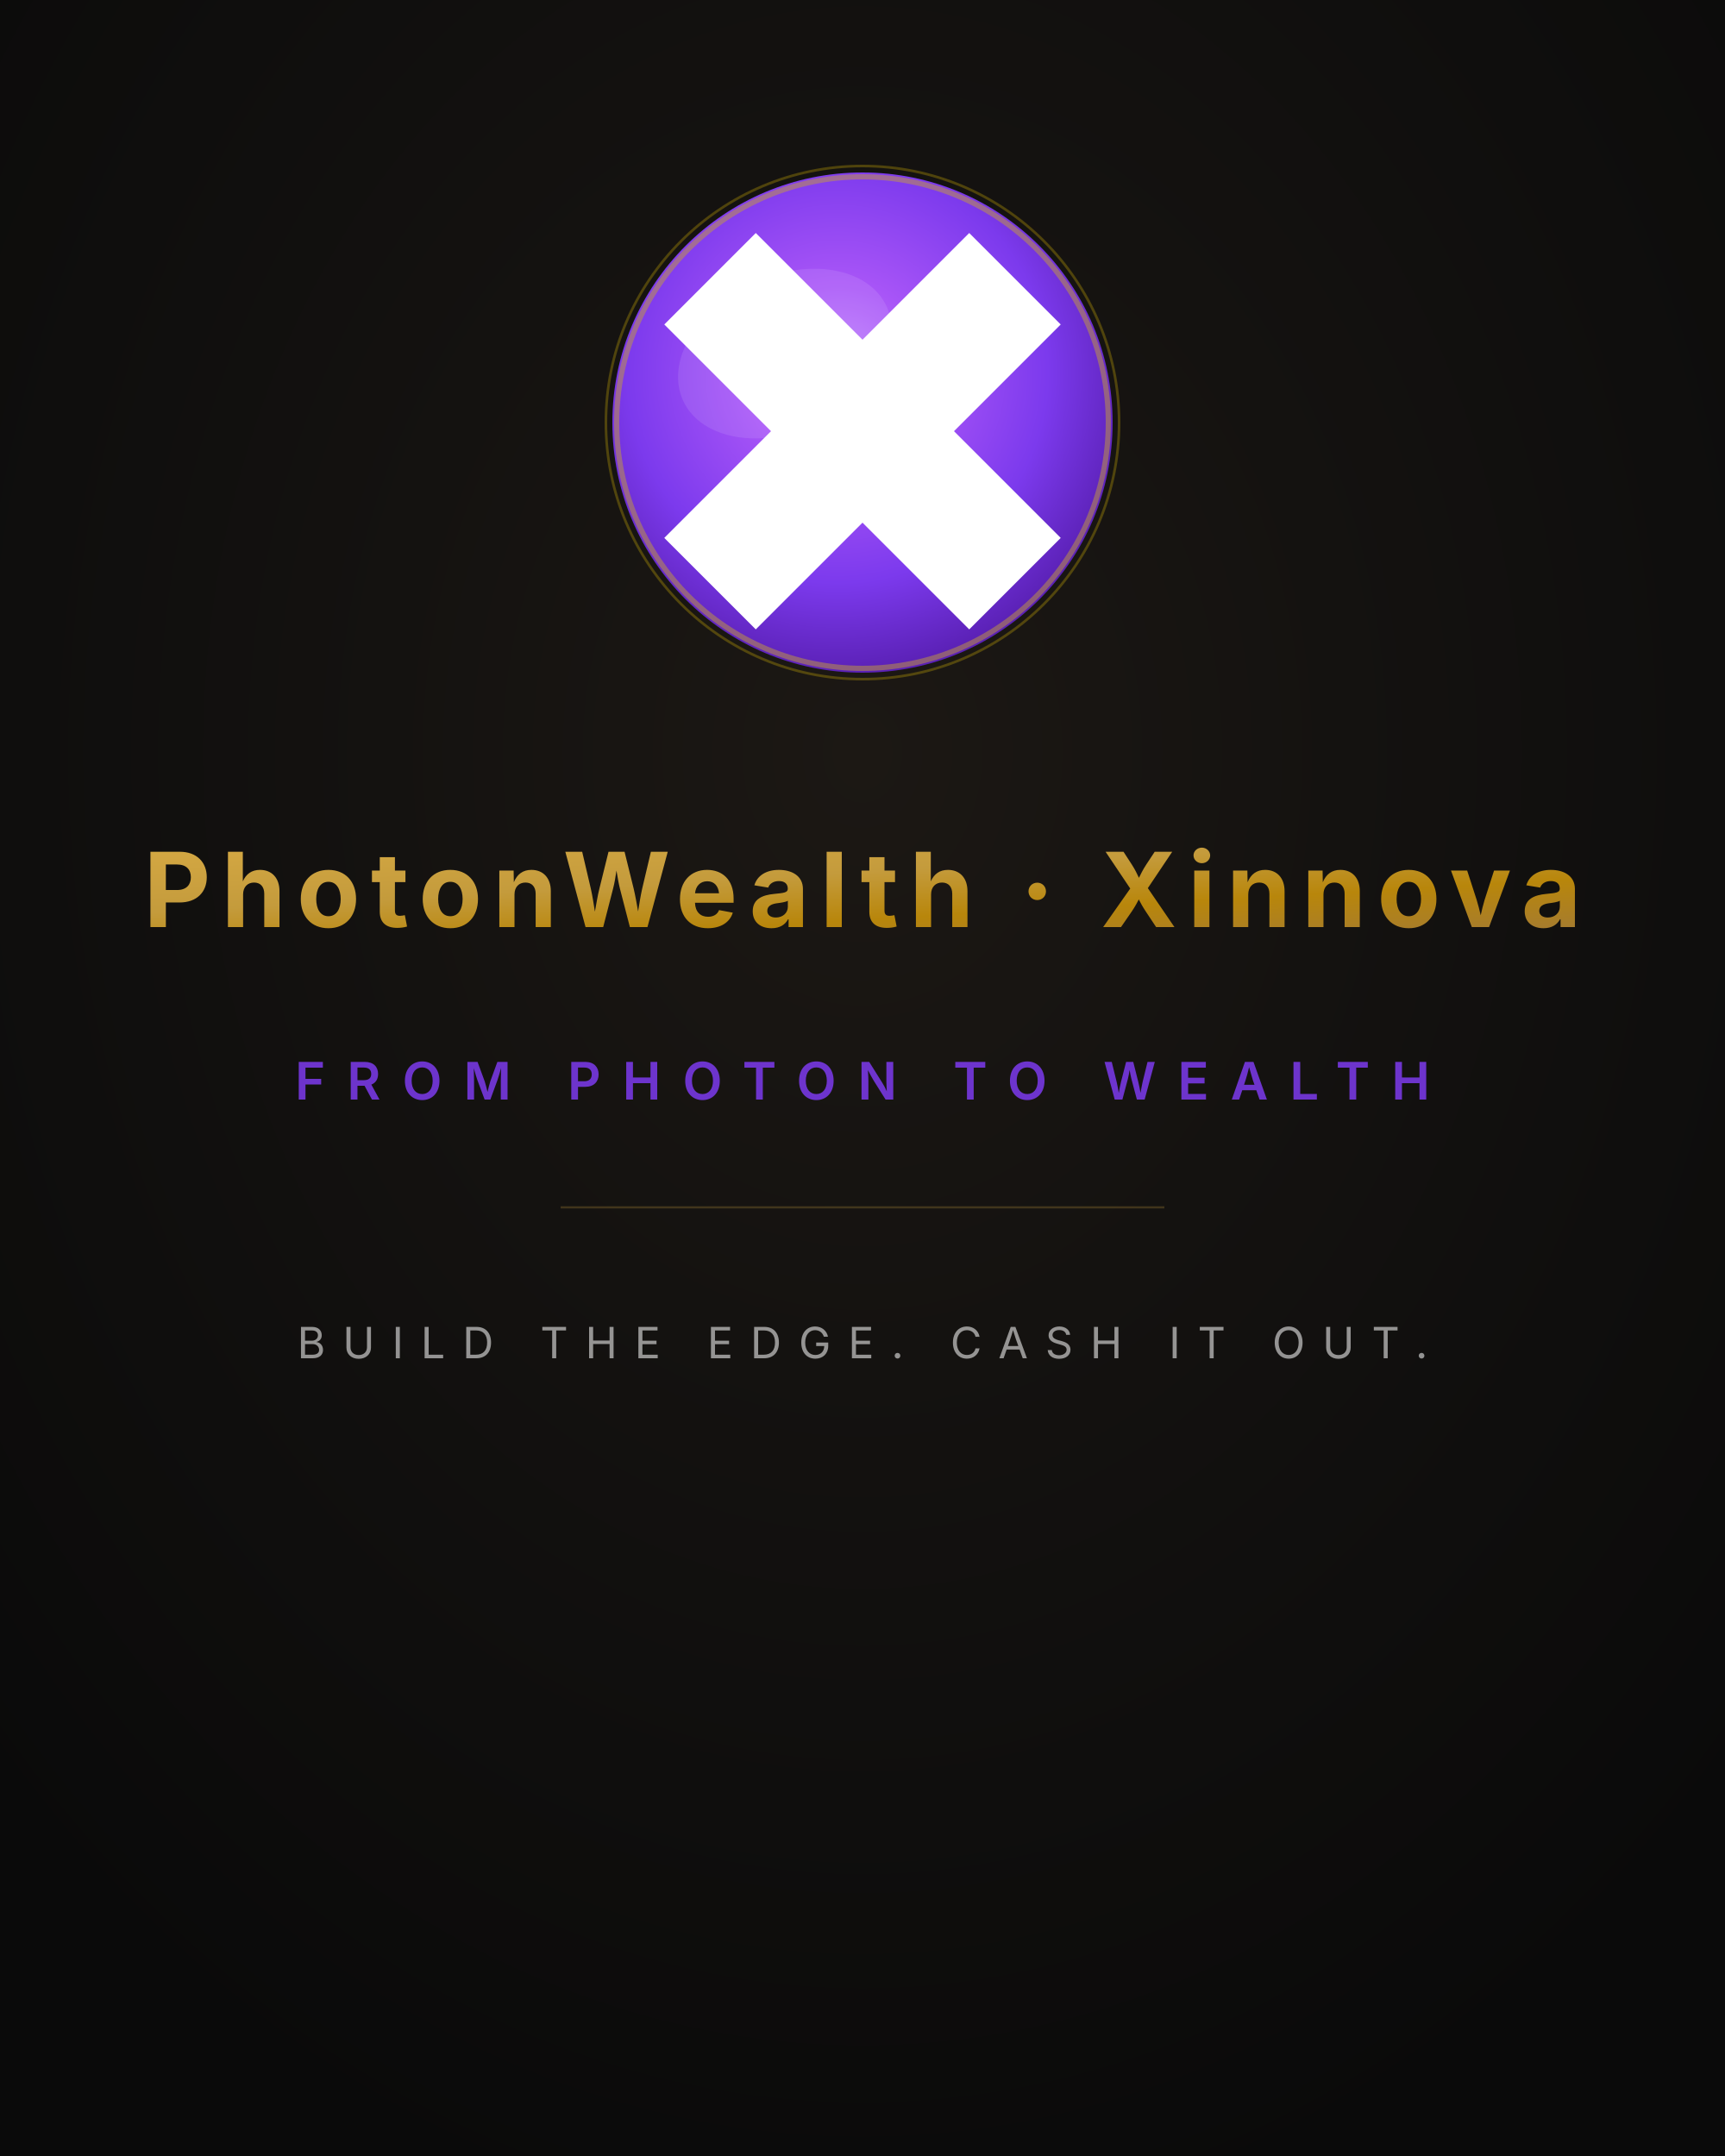
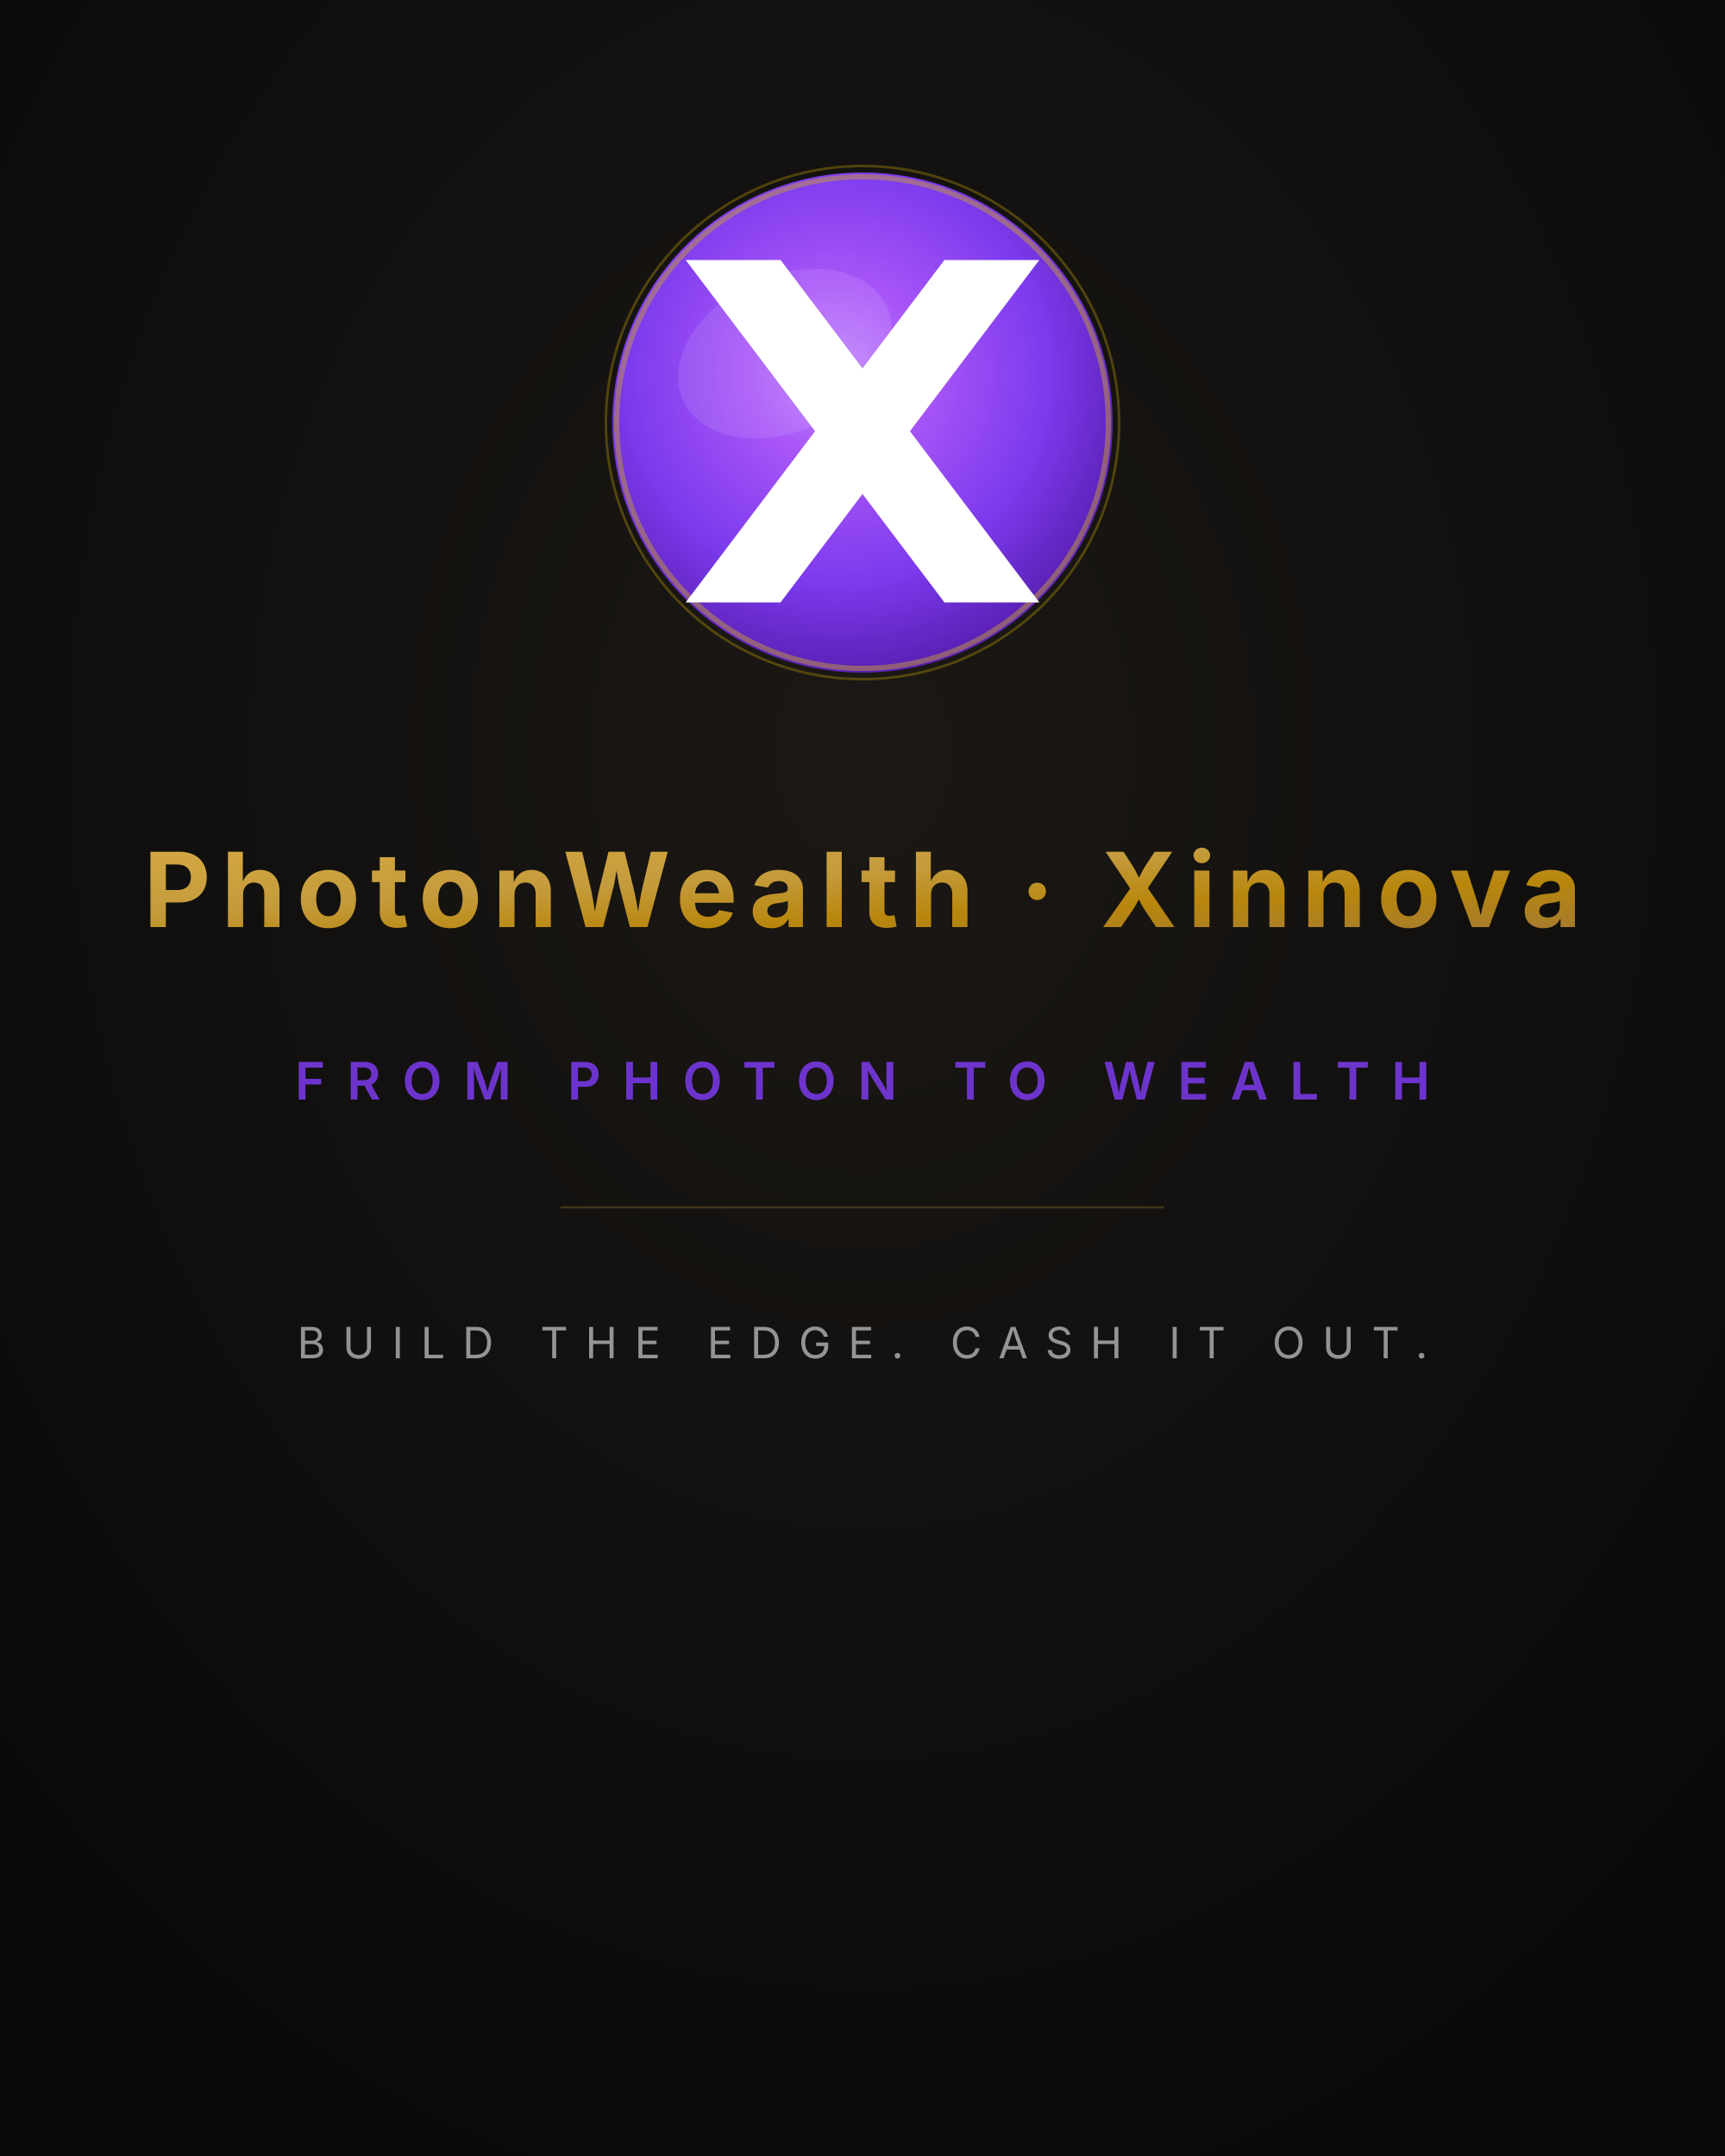
<svg xmlns="http://www.w3.org/2000/svg" viewBox="0 0 400 500" width="400" height="500">
  <defs>
    <radialGradient id="bg-light" cx="50%" cy="35%" r="70%">
      <stop offset="0%" style="stop-color:#1C1814;stop-opacity:1" />
      <stop offset="40%" style="stop-color:#141210;stop-opacity:1" />
      <stop offset="100%" style="stop-color:#0A0A0A;stop-opacity:1" />
    </radialGradient>
    <radialGradient id="purple-badge" cx="45%" cy="40%" r="60%">
      <stop offset="0%" style="stop-color:#C084FC;stop-opacity:1" />
      <stop offset="30%" style="stop-color:#A855F7;stop-opacity:1" />
      <stop offset="70%" style="stop-color:#7C3AED;stop-opacity:1" />
      <stop offset="100%" style="stop-color:#5B21B6;stop-opacity:1" />
    </radialGradient>
    <linearGradient id="gold-text" x1="0%" y1="0%" x2="100%" y2="100%">
      <stop offset="0%" style="stop-color:#D4A843;stop-opacity:1" />
      <stop offset="40%" style="stop-color:#C49B3C;stop-opacity:1" />
      <stop offset="70%" style="stop-color:#B8860B;stop-opacity:1" />
      <stop offset="100%" style="stop-color:#A67C2E;stop-opacity:1" />
    </linearGradient>
  </defs>
  <rect x="0" y="0" width="400" height="500" fill="url(#bg-light)" />
  <g transform="translate(200, 98)">
    <circle cx="0" cy="0" r="58" fill="url(#purple-badge)" />
    <ellipse cx="-18" cy="-16" rx="26" ry="18" fill="#FFFFFF" opacity="0.1" transform="rotate(-25, -18, -16)" />
    <circle cx="0" cy="0" r="57" fill="none" stroke="#C49B3C" stroke-width="1.2" opacity="0.5" />
    <circle cx="0" cy="0" r="59.5" fill="none" stroke="#FFD700" stroke-width="0.6" opacity="0.25" />
-     <g transform="translate(0, 2) rotate(45)">
-       <rect x="-50" y="-15" width="100" height="30" fill="#FFFFFF" />
-       <rect x="-15" y="-50" width="30" height="100" fill="#FFFFFF" />
+     <g transform="translate(0, 2)">
+       <path d="M 19,-39.7 L 41,-39.7 L -19,39.7 L -41,39.7 Z" fill="#FFFFFF" />
+       <path d="M -19,-39.7 L -41,-39.7 L 19,39.7 L 41,39.7 Z" fill="#FFFFFF" />
    </g>
  </g>
  <text x="200" y="215" text-anchor="middle" font-family="'Inter','Helvetica Neue',Arial,sans-serif" font-size="24" font-weight="700" letter-spacing="2.5" fill="url(#gold-text)">PhotonWealth · Xinnova</text>
  <text x="200" y="255" text-anchor="middle" font-family="'Inter','Helvetica Neue',Arial,sans-serif" font-size="12" font-weight="600" letter-spacing="5" fill="#7C3AED" opacity="0.85">FROM PHOTON TO WEALTH</text>
  <line x1="130" y1="280" x2="270" y2="280" stroke="#C49B3C" stroke-width="0.5" opacity="0.25" />
  <text x="200" y="315" text-anchor="middle" font-family="'Inter','Helvetica Neue',Arial,sans-serif" font-size="10" font-weight="400" letter-spacing="4" fill="#FFFFFF" opacity="0.55">BUILD THE EDGE. CASH IT OUT.</text>
</svg>
